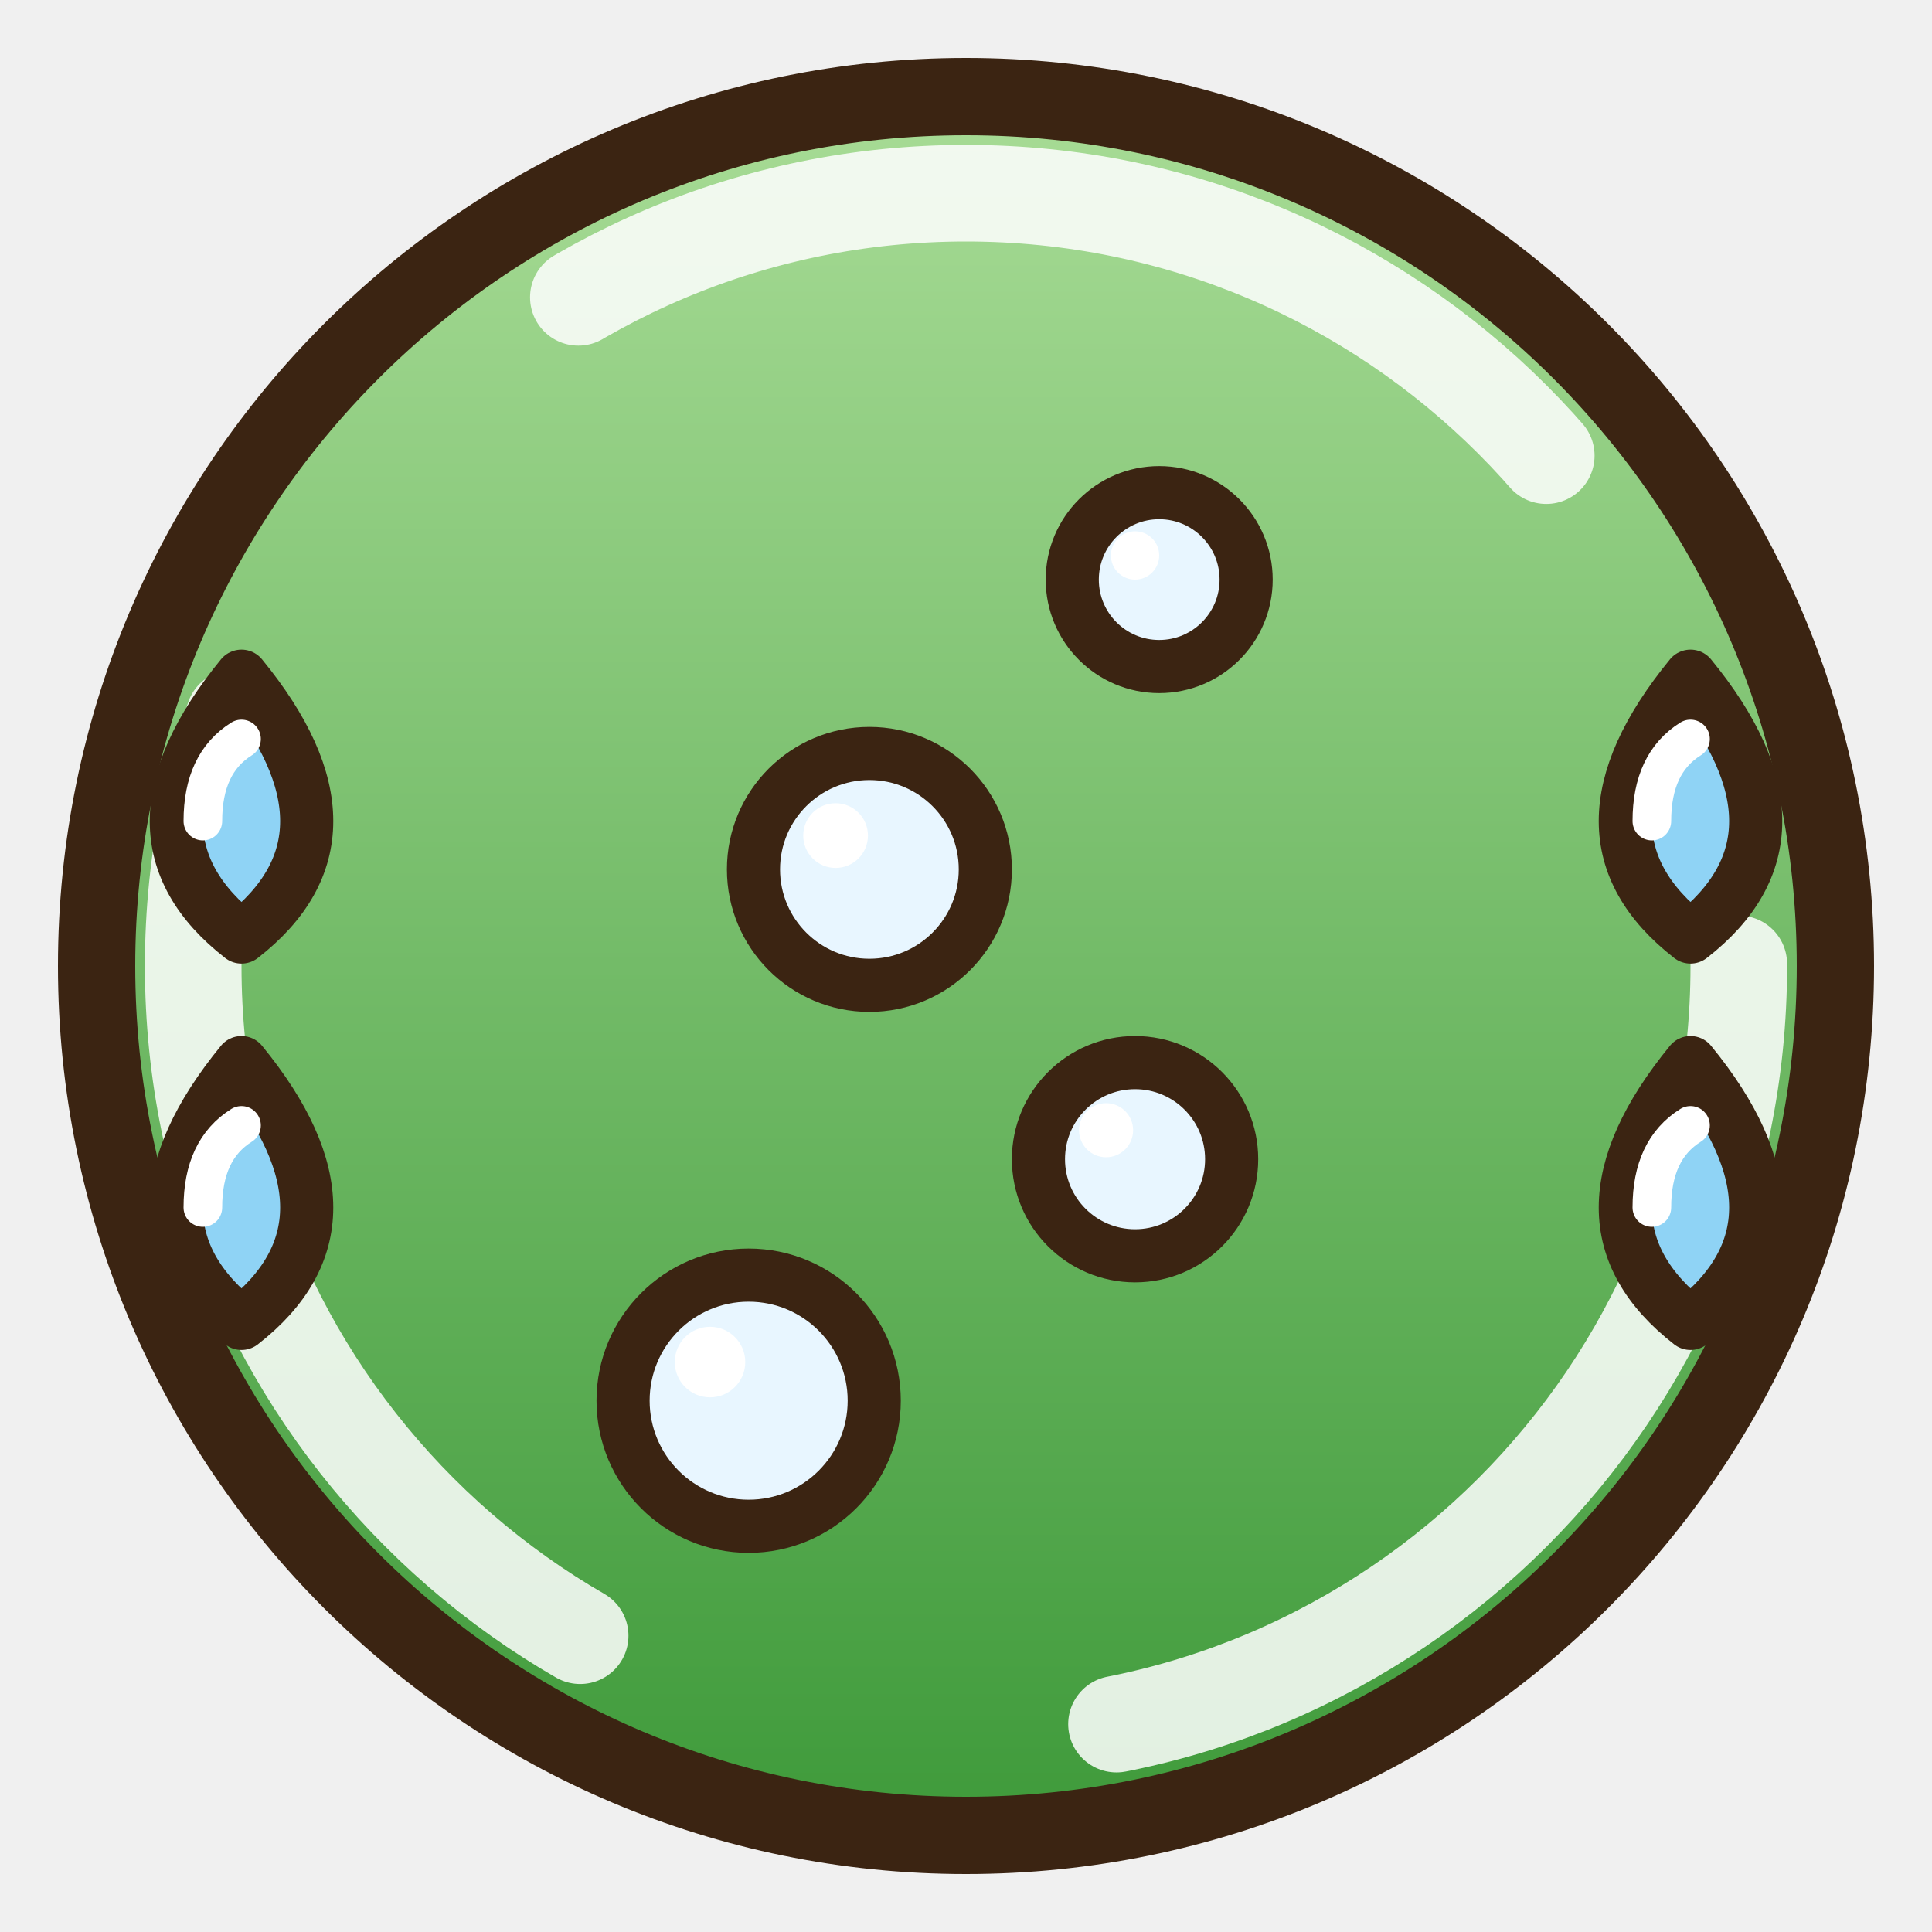
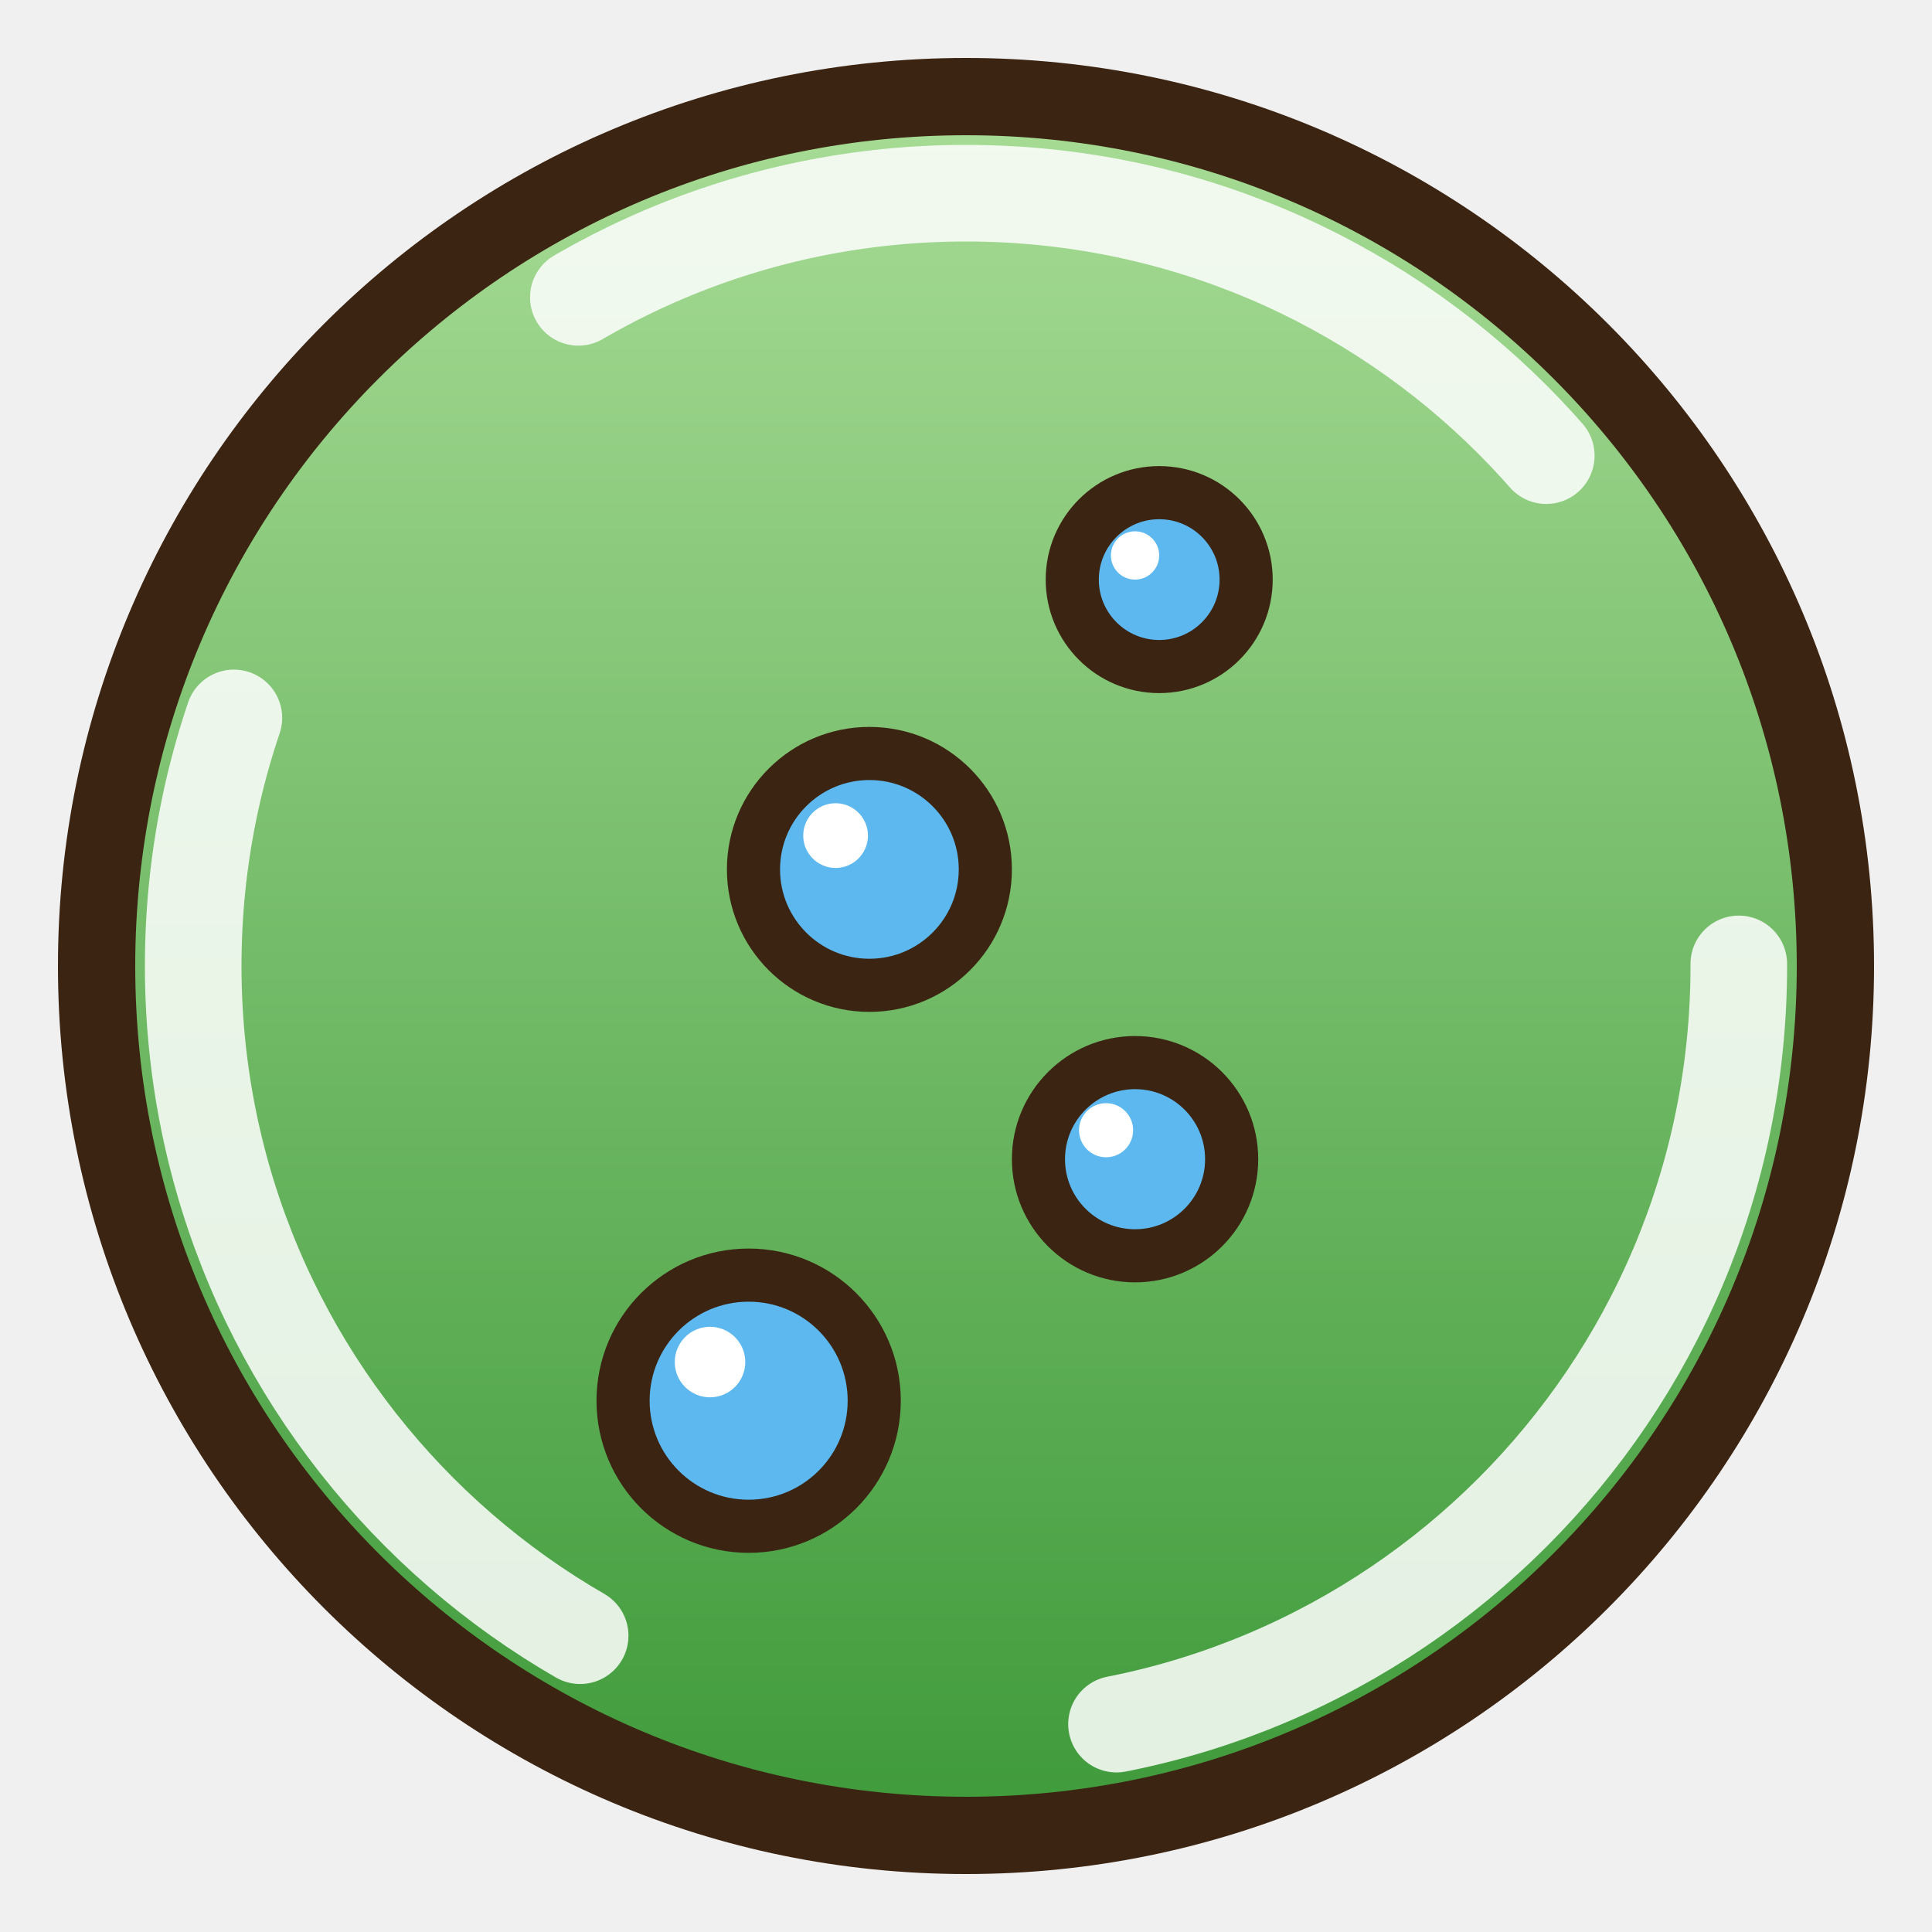
<svg xmlns="http://www.w3.org/2000/svg" width="40" height="40" viewBox="0 0 40 40" role="img" aria-labelledby="title">
  <defs>
    <linearGradient id="gK" x1="0" y1="0" x2="0" y2="1">
      <stop offset="0" stop-color="#A8DC96" />
      <stop offset="1" stop-color="#3E9A3A" />
    </linearGradient>
  </defs>
  <circle cx="20" cy="20" r="18" fill="url(#gK)" stroke="#3B2412" stroke-width="1.6" />
  <circle cx="20" cy="20" r="16" fill="none" stroke="#FFFFFF" stroke-opacity="0.85" stroke-width="2" stroke-linecap="round" stroke-dasharray="22 11.5">
    <animateTransform attributeName="transform" type="rotate" from="0 20 20" to="360 20 20" dur="1.6s" repeatCount="indefinite" />
  </circle>
  <g transform="rotate(0 20 20)">
    <g opacity="1">
      <animate attributeName="opacity" values="0;1;1;0" keyTimes="0;0.15;0.75;1" dur="2.4s" begin="0.00s" repeatCount="indefinite" />
      <animateTransform attributeName="transform" type="translate" values="0 8;0 -8" dur="2.4s" begin="0.00s" repeatCount="indefinite" />
-       <circle cx="15.5" cy="29" r="2.6" fill="#E8F6FF" stroke="#3B2412" stroke-width="1.1" />
+       <circle cx="15.5" cy="29" r="2.6" fill="#5DB8F0" stroke="#3B2412" stroke-width="1.1" />
      <circle cx="14.7" cy="28.2" r="0.73" fill="#FFFFFF" />
    </g>
    <g opacity="1">
      <animate attributeName="opacity" values="0;1;1;0" keyTimes="0;0.15;0.75;1" dur="2.4s" begin="0.60s" repeatCount="indefinite" />
      <animateTransform attributeName="transform" type="translate" values="0 8;0 -8" dur="2.4s" begin="0.60s" repeatCount="indefinite" />
-       <circle cx="23.5" cy="24" r="2.0" fill="#E8F6FF" stroke="#3B2412" stroke-width="1.1" />
+       <circle cx="23.5" cy="24" r="2.0" fill="#5DB8F0" stroke="#3B2412" stroke-width="1.1" />
      <circle cx="22.9" cy="23.4" r="0.56" fill="#FFFFFF" />
    </g>
    <g opacity="1">
      <animate attributeName="opacity" values="0;1;1;0" keyTimes="0;0.15;0.75;1" dur="2.4s" begin="1.20s" repeatCount="indefinite" />
      <animateTransform attributeName="transform" type="translate" values="0 8;0 -8" dur="2.4s" begin="1.20s" repeatCount="indefinite" />
-       <circle cx="18" cy="18" r="2.4" fill="#E8F6FF" stroke="#3B2412" stroke-width="1.1" />
+       <circle cx="18" cy="18" r="2.4" fill="#5DB8F0" stroke="#3B2412" stroke-width="1.1" />
      <circle cx="17.3" cy="17.3" r="0.67" fill="#FFFFFF" />
    </g>
    <g opacity="1">
      <animate attributeName="opacity" values="0;1;1;0" keyTimes="0;0.15;0.75;1" dur="2.4s" begin="1.80s" repeatCount="indefinite" />
      <animateTransform attributeName="transform" type="translate" values="0 8;0 -8" dur="2.4s" begin="1.80s" repeatCount="indefinite" />
-       <circle cx="24" cy="12" r="1.8" fill="#E8F6FF" stroke="#3B2412" stroke-width="1.1" />
+       <circle cx="24" cy="12" r="1.8" fill="#5DB8F0" stroke="#3B2412" stroke-width="1.1" />
      <circle cx="23.5" cy="11.5" r="0.50" fill="#FFFFFF" />
    </g>
  </g>
-   <g opacity="1">
-     <animate attributeName="opacity" values="0;1;1;0" keyTimes="0;0.15;0.7;1" dur="1.4s" begin="0s" repeatCount="indefinite" />
-     <animateTransform attributeName="transform" type="translate" values="0 0;-7 -3" dur="1.4s" begin="0s" repeatCount="indefinite" />
-     <path d="M5,14 q2.7,3.3 0,5.4 q-2.7,-2.1 0,-5.4 z" fill="#8FD3F5" stroke="#3B2412" stroke-width="1.1" stroke-linejoin="round" />
-     <path d="M4.2,17 q0,-1.2 0.8,-1.7" fill="none" stroke="#FFFFFF" stroke-width="0.8" stroke-linecap="round" />
-   </g>
-   <g opacity="1">
-     <animate attributeName="opacity" values="0;1;1;0" keyTimes="0;0.15;0.7;1" dur="1.4s" begin="0.35s" repeatCount="indefinite" />
-     <animateTransform attributeName="transform" type="translate" values="0 0;7 -3" dur="1.4s" begin="0.35s" repeatCount="indefinite" />
-     <path d="M35,14 q2.7,3.3 0,5.4 q-2.7,-2.1 0,-5.4 z" fill="#8FD3F5" stroke="#3B2412" stroke-width="1.1" stroke-linejoin="round" />
-     <path d="M34.2,17 q0,-1.2 0.8,-1.7" fill="none" stroke="#FFFFFF" stroke-width="0.8" stroke-linecap="round" />
-   </g>
-   <g opacity="1">
-     <animate attributeName="opacity" values="0;1;1;0" keyTimes="0;0.15;0.7;1" dur="1.4s" begin="0.7s" repeatCount="indefinite" />
-     <animateTransform attributeName="transform" type="translate" values="0 0;-7 1" dur="1.4s" begin="0.7s" repeatCount="indefinite" />
-     <path d="M5,22 q2.7,3.3 0,5.4 q-2.7,-2.1 0,-5.4 z" fill="#8FD3F5" stroke="#3B2412" stroke-width="1.1" stroke-linejoin="round" />
-     <path d="M4.2,25 q0,-1.2 0.8,-1.7" fill="none" stroke="#FFFFFF" stroke-width="0.8" stroke-linecap="round" />
-   </g>
-   <g opacity="1">
-     <animate attributeName="opacity" values="0;1;1;0" keyTimes="0;0.15;0.7;1" dur="1.4s" begin="1.0s" repeatCount="indefinite" />
-     <animateTransform attributeName="transform" type="translate" values="0 0;7 1" dur="1.4s" begin="1.0s" repeatCount="indefinite" />
-     <path d="M35,22 q2.7,3.3 0,5.4 q-2.7,-2.1 0,-5.4 z" fill="#8FD3F5" stroke="#3B2412" stroke-width="1.1" stroke-linejoin="round" />
-     <path d="M34.2,25 q0,-1.2 0.8,-1.7" fill="none" stroke="#FFFFFF" stroke-width="0.8" stroke-linecap="round" />
-   </g>
</svg>
